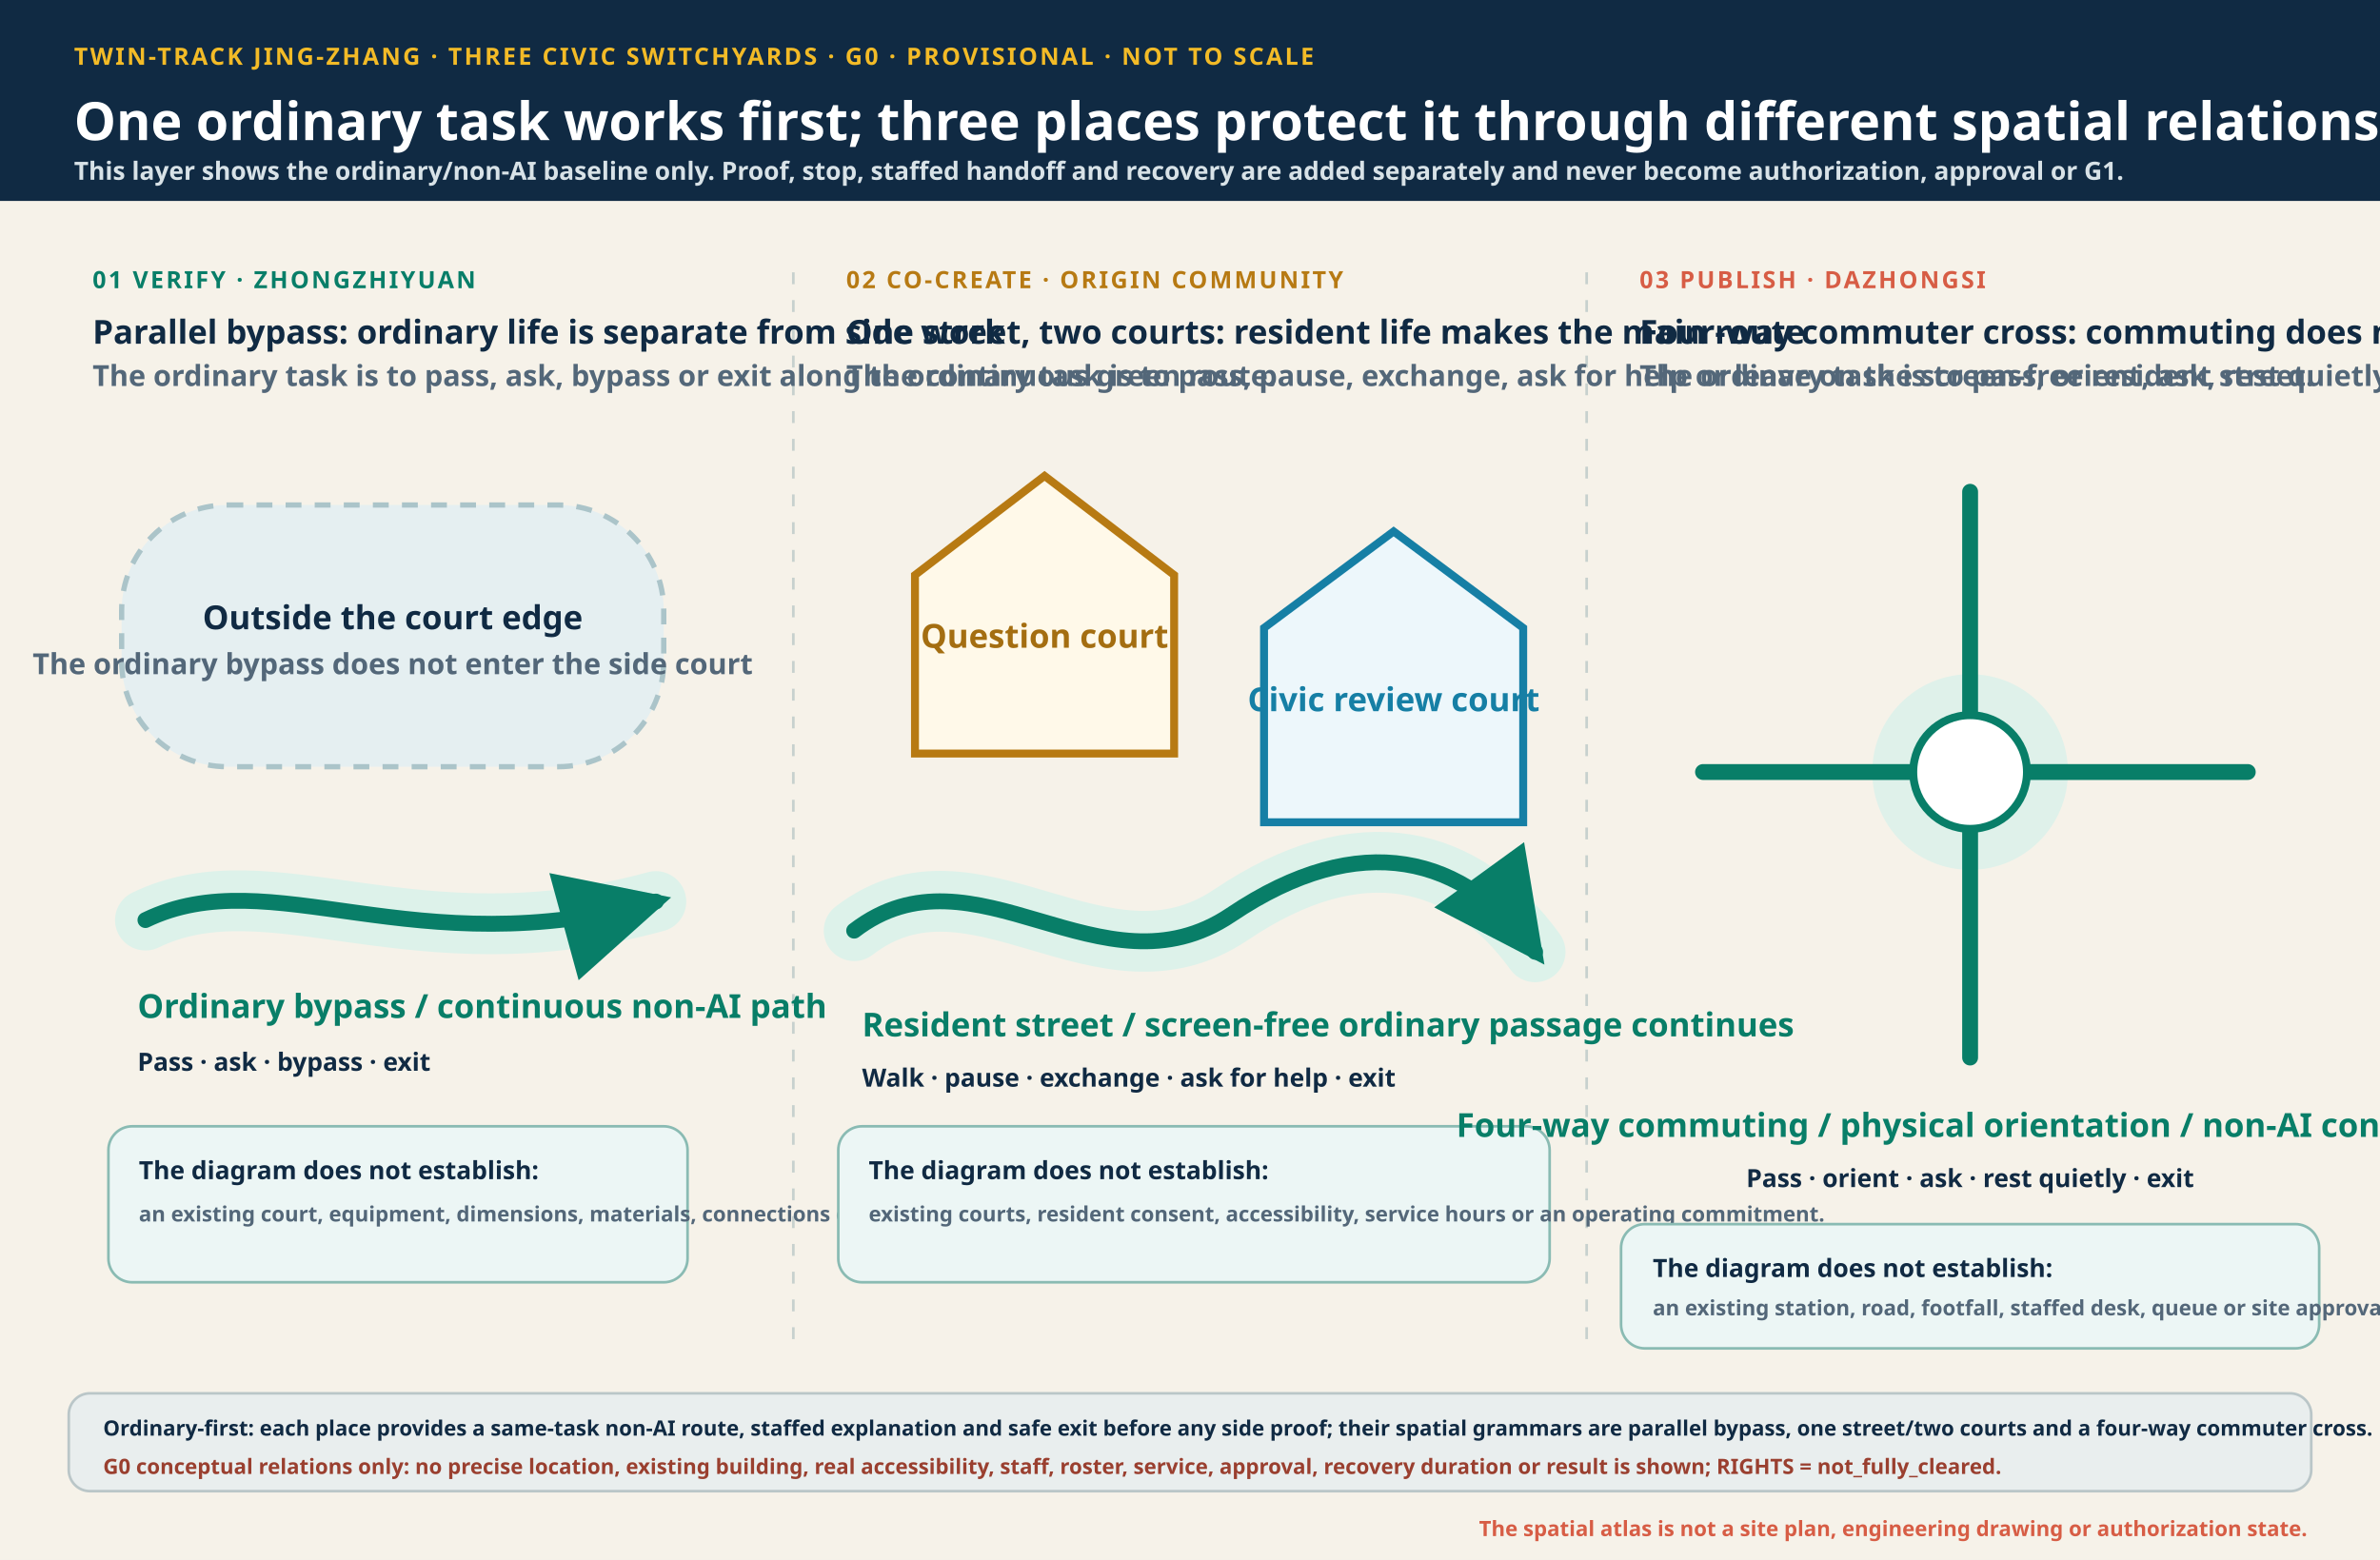
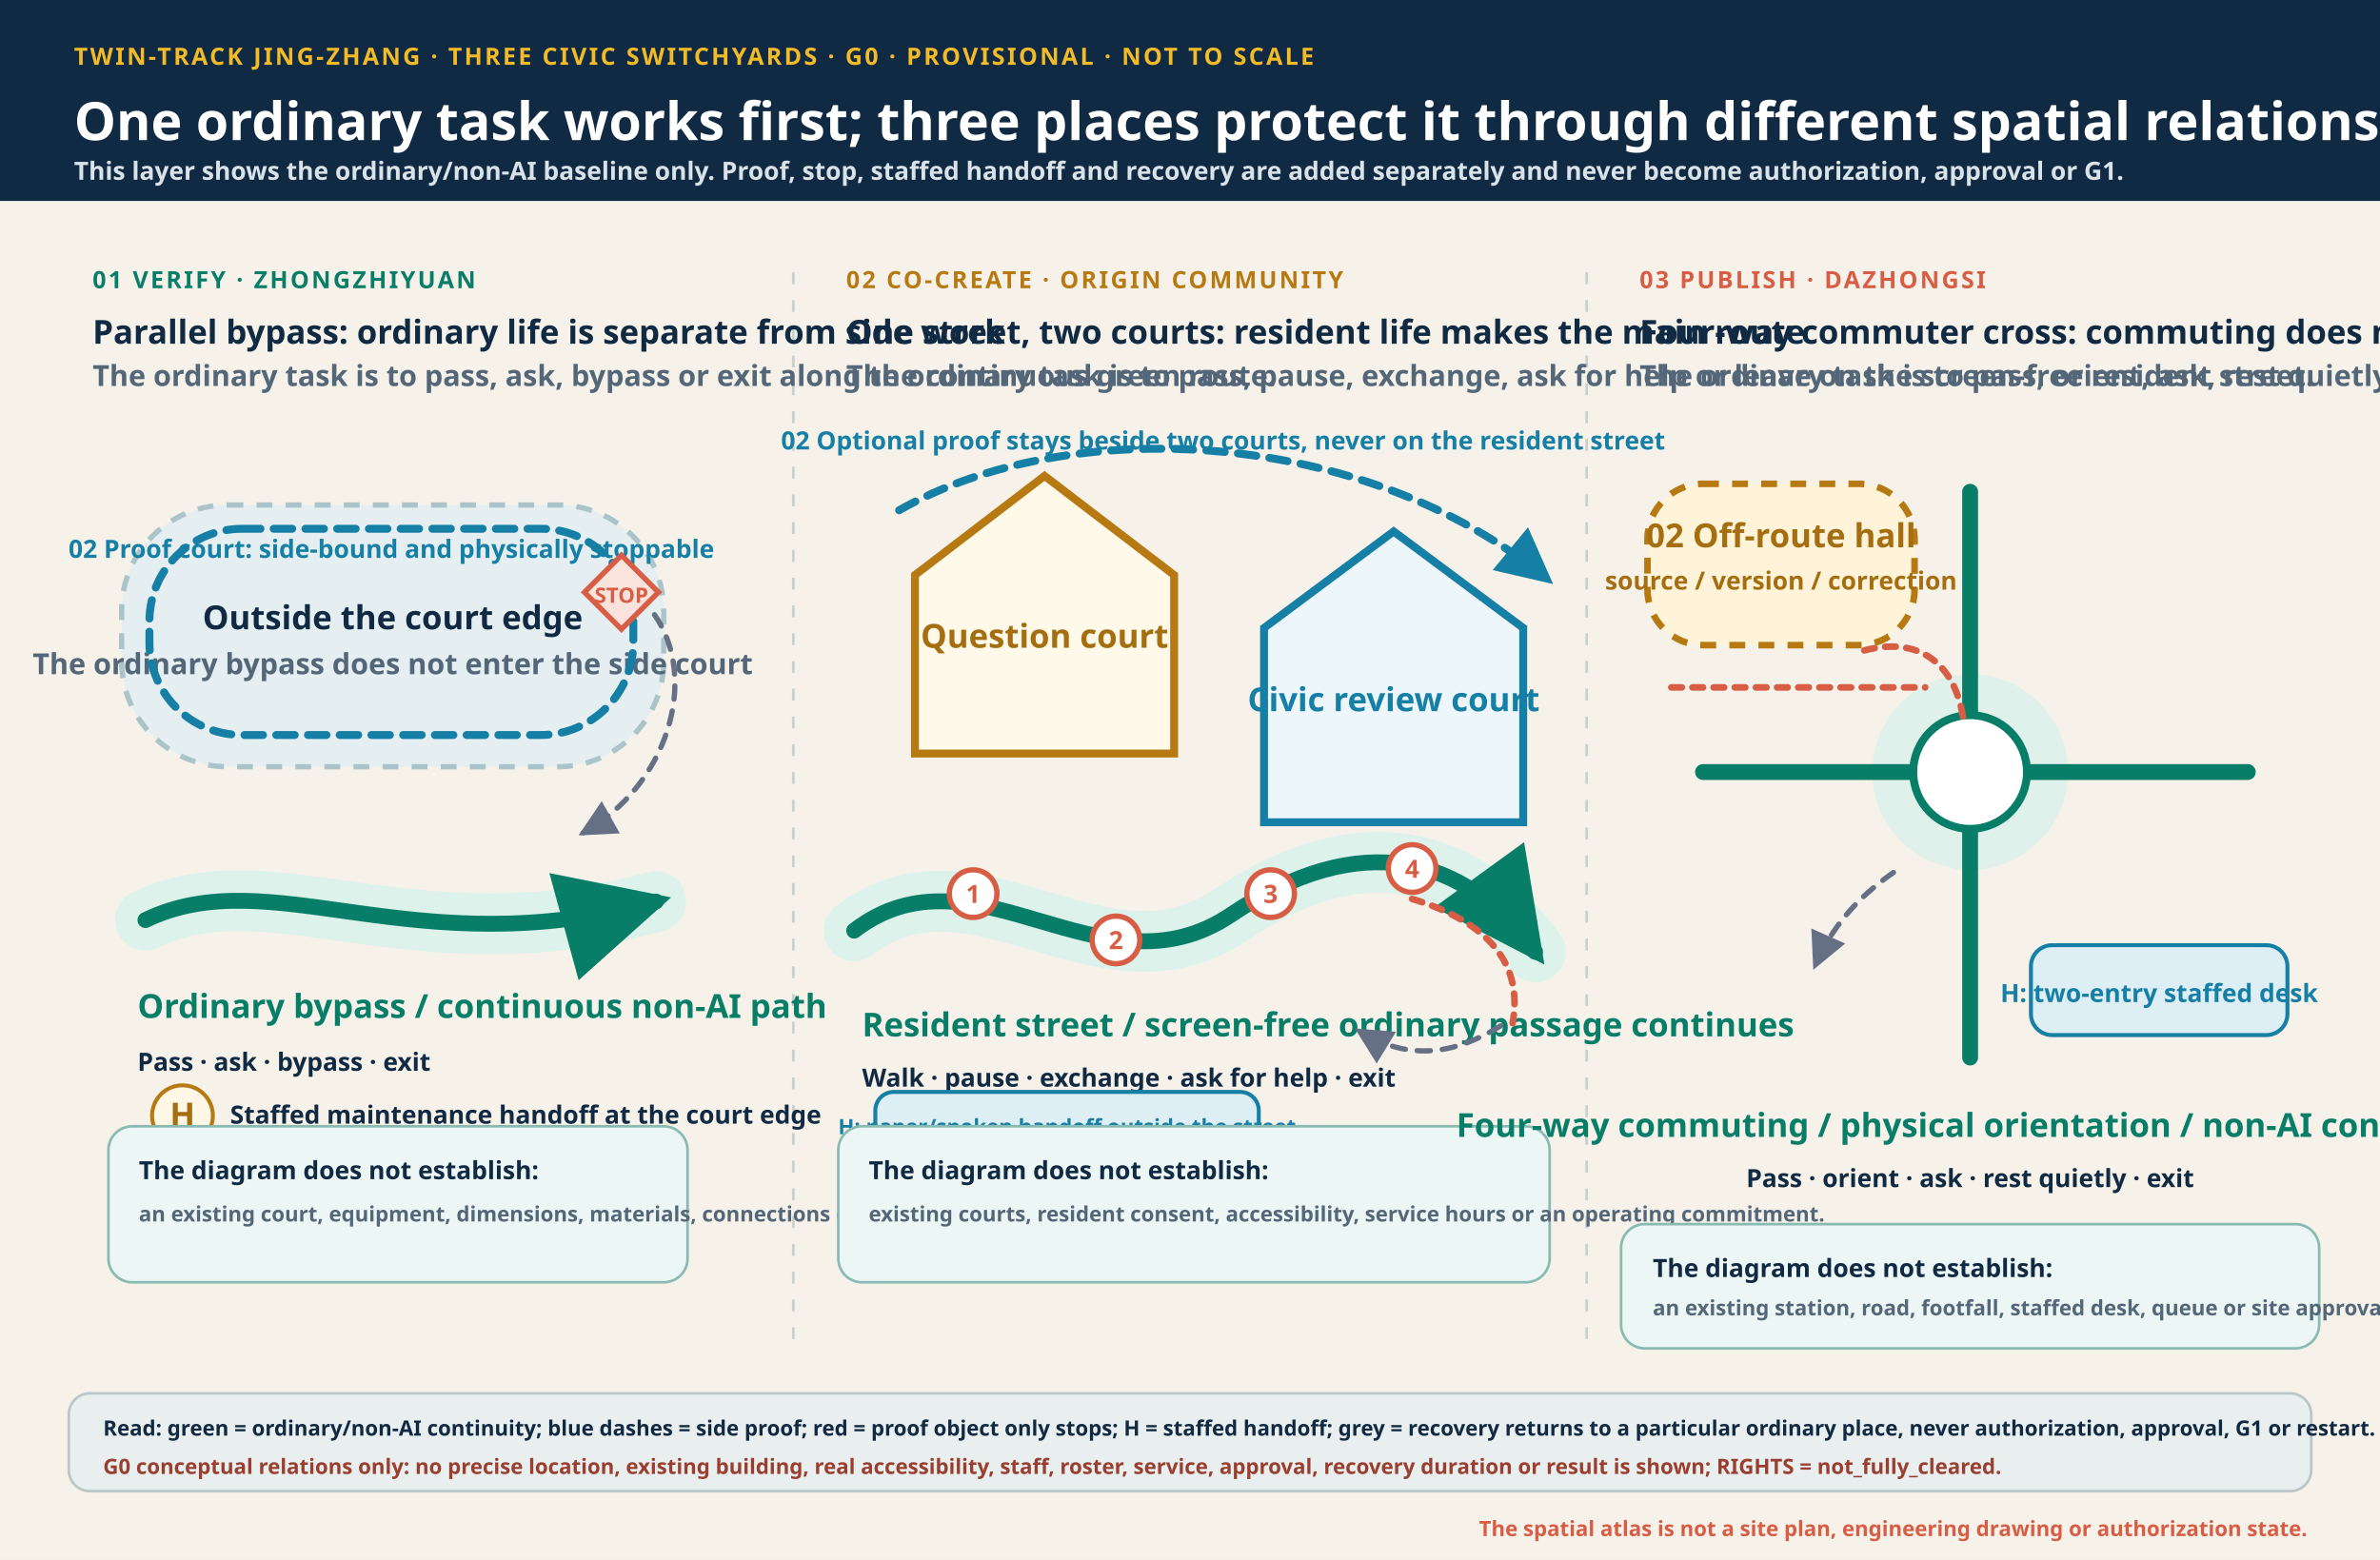
<svg xmlns="http://www.w3.org/2000/svg" width="1800" height="1180" viewBox="0 0 1800 1180" role="img" aria-labelledby="title desc">
  <defs>
-     <style>.s{font-family:"Segoe UI","Noto Sans",sans-serif}.ink{fill:#102A43}.muted{fill:#536779}.head{font-size:40px;font-weight:900}.sub{font-size:22px;font-weight:760}.body{font-size:25px;font-weight:800}.small{font-size:19px;font-weight:740}.micro{font-size:16px;font-weight:700}.k{font-size:18px;font-weight:900;letter-spacing:1.7px}.ordinary{fill:none;stroke:#087E68;stroke-width:12;stroke-linecap:round;stroke-linejoin:round}.halo{fill:none;stroke:#DDF2EA;stroke-width:46;stroke-linecap:round;stroke-linejoin:round}.dash{stroke-dasharray:12 10}</style>
+     <style>.s{font-family:"Segoe UI","Noto Sans",sans-serif}.ink{fill:#102A43}.muted{fill:#536779}.head{font-size:40px;font-weight:900}.sub{font-size:22px;font-weight:760}.body{font-size:25px;font-weight:800}.small{font-size:19px;font-weight:740}.micro{font-size:16px;font-weight:700}.k{font-size:18px;font-weight:900;letter-spacing:1.7px}.ordinary{fill:none;stroke:#087E68;stroke-width:12;stroke-linecap:round;stroke-linejoin:round}.halo{fill:none;stroke:#DDF2EA;stroke-width:46;stroke-linecap:round;stroke-linejoin:round}.proof{fill:none;stroke:#167FA5;stroke-width:6;stroke-linecap:round;stroke-linejoin:round;stroke-dasharray:14 10}.stop{fill:none;stroke:#D75D45;stroke-width:5;stroke-linecap:round;stroke-linejoin:round;stroke-dasharray:8 8}.recover{fill:none;stroke:#667085;stroke-width:4;stroke-linecap:round;stroke-linejoin:round;stroke-dasharray:10 9}.dash{stroke-dasharray:12 10}</style>
    <marker id="arrow" viewBox="0 0 16 16" refX="13" refY="8" markerWidth="8" markerHeight="8" orient="auto">
      <path d="M1 1 L15 8 L1 15 Z" fill="#087E68" />
+     </marker>
+     <marker id="blueArrow" viewBox="0 0 16 16" refX="13" refY="8" markerWidth="8" markerHeight="8" orient="auto">
+       <path d="M1 1 L15 8 L1 15 Z" fill="#167FA5" />
+     </marker>
+     <marker id="greyArrow" viewBox="0 0 16 16" refX="13" refY="8" markerWidth="8" markerHeight="8" orient="auto">
+       <path d="M1 1 L15 8 L1 15 Z" fill="#667085" />
    </marker>
  </defs>
  <rect width="1800" height="1180" fill="#F6F2E9" />
  <rect width="1800" height="152" fill="#102A43" />
  <text x="56" y="49" class="s k" fill="#F3BB27">TWIN-TRACK JING-ZHANG · THREE CIVIC SWITCHYARDS · G0 · PROVISIONAL · NOT TO SCALE</text>
  <text x="56" y="106" class="s head" fill="#FFF">One ordinary task works first; three places protect it through different spatial relations</text>
  <text x="56" y="136" class="s small" fill="#D8E2E7">This layer shows the ordinary/non-AI baseline only. Proof, stop, staffed handoff and recovery are added separately and never become authorization, approval or G1.</text>
  <path d="M600 206V1018M1200 206V1018" stroke="#C7D1CE" stroke-width="2" stroke-dasharray="9 12" />
  <g id="zhongzhiyuan-ordinary">
    <text x="70" y="218" class="s k" fill="#087E68">01 VERIFY · ZHONGZHIYUAN</text>
    <text x="70" y="260" class="s body ink">Parallel bypass: ordinary life is separate from side work</text>
    <text x="70" y="292" class="s sub muted">The ordinary task is to pass, ask, bypass or exit along the continuous green route.</text>
    <rect x="92" y="382" width="410" height="198" rx="80" fill="#E5EFF1" stroke="#ABC4C9" stroke-width="4" class="dash" />
    <text x="297" y="476" class="s body ink" text-anchor="middle">Outside the court edge</text>
    <text x="297" y="510" class="s sub muted" text-anchor="middle">The ordinary bypass does not enter the side court</text>
+     <rect x="113" y="400" width="366" height="156" rx="70" class="proof" />
+     <text x="296" y="422" class="s small" fill="#167FA5" text-anchor="middle">02 Proof court: side-bound and physically stoppable</text>
+     <path d="M470 420l28 28-28 28-28-28z" fill="#F9E3DC" stroke="#D75D45" stroke-width="4" />
+     <text x="470" y="456" class="s micro" fill="#D75D45" text-anchor="middle">STOP</text>
+     <path d="M495 465C529 514 505 594 441 630" class="recover" marker-end="url(#greyArrow)" />
    <path d="M110 696C205 650 313 732 496 682" class="halo" />
    <path d="M110 696C205 650 313 732 496 682" class="ordinary" marker-end="url(#arrow)" />
    <text x="104" y="770" class="s body" fill="#087E68">Ordinary bypass / continuous non-AI path</text>
    <text x="104" y="810" class="s small ink">Pass · ask · bypass · exit</text>
+     <circle cx="138" cy="844" r="23" fill="#FFF7E6" stroke="#B77A13" stroke-width="3" />
+     <text x="138" y="852" class="s body" fill="#A46E11" text-anchor="middle">H</text>
+     <text x="174" y="850" class="s small ink">Staffed maintenance handoff at the court edge</text>
    <rect x="82" y="852" width="438" height="118" rx="18" fill="#ECF6F5" stroke="#8ABBB3" stroke-width="2" />
    <text x="105" y="892" class="s small ink">The diagram does not establish:</text>
    <text x="105" y="924" class="s micro muted">an existing court, equipment, dimensions, materials, connections or accessibility result.</text>
  </g>
  <g id="origin-community-ordinary">
    <text x="640" y="218" class="s k" fill="#B77A13">02 CO-CREATE · ORIGIN COMMUNITY</text>
    <text x="640" y="260" class="s body ink">One street, two courts: resident life makes the main route</text>
    <text x="640" y="292" class="s sub muted">The ordinary task is to pass, pause, exchange, ask for help or leave on the screen-free resident street.</text>
    <path d="M692 435L790 360L888 435V570H692Z" fill="#FFF9E9" stroke="#B77A13" stroke-width="6" />
    <text x="790" y="490" class="s body" fill="#A46E11" text-anchor="middle">Question court</text>
    <path d="M956 475L1054 402L1152 475V622H956Z" fill="#EDF7FB" stroke="#167FA5" stroke-width="6" />
    <text x="1054" y="538" class="s body" fill="#167FA5" text-anchor="middle">Civic review court</text>
+     <path d="M680 386C810 312 1032 324 1170 438" class="proof" marker-end="url(#blueArrow)" />
+     <text x="925" y="340" class="s small" fill="#167FA5" text-anchor="middle">02 Optional proof stays beside two courts, never on the resident street</text>
    <path d="M646 704C737 634 833 758 931 692S1108 647 1161 720" class="halo" />
    <path d="M646 704C737 634 833 758 931 692S1108 647 1161 720" class="ordinary" marker-end="url(#arrow)" />
    <text x="652" y="784" class="s body" fill="#087E68">Resident street / screen-free ordinary passage continues</text>
    <text x="652" y="822" class="s small ink">Walk · pause · exchange · ask for help · exit</text>
+     <g fill="#FFF" stroke="#D75D45" stroke-width="4">
+       <circle cx="736" cy="676" r="18" />
+       <circle cx="844" cy="711" r="18" />
+       <circle cx="961" cy="676" r="18" />
+       <circle cx="1068" cy="657" r="18" />
+     </g>
+     <g class="s small" fill="#D75D45" text-anchor="middle">
+       <text x="736" y="683">1</text>
+       <text x="844" y="718">2</text>
+       <text x="961" y="683">3</text>
+       <text x="1068" y="664">4</text>
+     </g>
+     <path d="M1068 680C1127 698 1152 730 1144 774" class="stop" />
+     <path d="M1135 776C1098 799 1064 802 1028 780" class="recover" marker-end="url(#greyArrow)" />
+     <rect x="662" y="826" width="290" height="48" rx="14" fill="#DDEEF4" stroke="#167FA5" stroke-width="3" />
+     <text x="807" y="858" class="s micro" fill="#167FA5" text-anchor="middle">H: paper/spoken handoff outside the street</text>
    <rect x="634" y="852" width="538" height="118" rx="18" fill="#ECF6F5" stroke="#8ABBB3" stroke-width="2" />
    <text x="657" y="892" class="s small ink">The diagram does not establish:</text>
    <text x="657" y="924" class="s micro muted">existing courts, resident consent, accessibility, service hours or an operating commitment.</text>
  </g>
  <g id="dazhongsi-ordinary">
    <text x="1240" y="218" class="s k" fill="#D75D45">03 PUBLISH · DAZHONGSI</text>
    <text x="1240" y="260" class="s body ink">Four-way commuter cross: commuting does not become a service queue</text>
    <text x="1240" y="292" class="s sub muted">The ordinary task is to pass, orient, ask, rest quietly or exit through four directions.</text>
    <circle cx="1490" cy="584" r="74" fill="#DFF1EA" />
    <path d="M1288 584H1700M1490 372V800" class="ordinary" stroke-width="28" />
    <circle cx="1490" cy="584" r="43" fill="#FFF" stroke="#087E68" stroke-width="6" />
+     <rect x="1246" y="366" width="202" height="122" rx="42" fill="#FFF4D9" stroke="#B77A13" stroke-width="5" class="dash" />
+     <text x="1347" y="414" class="s body" fill="#A46E11" text-anchor="middle">02 Off-route hall</text>
+     <text x="1347" y="446" class="s small" fill="#A46E11" text-anchor="middle">source / version / correction</text>
+     <path d="M1264 520H1456" class="stop" />
+     <path d="M1410 492C1456 480 1480 507 1485 545" class="stop" />
+     <path d="M1432 660C1402 681 1385 703 1373 730" class="recover" marker-end="url(#greyArrow)" />
    <text x="1490" y="860" class="s body" fill="#087E68" text-anchor="middle">Four-way commuting / physical orientation / non-AI continues</text>
    <text x="1490" y="898" class="s small ink" text-anchor="middle">Pass · orient · ask · rest quietly · exit</text>
+     <rect x="1536" y="715" width="194" height="68" rx="16" fill="#DDEEF4" stroke="#167FA5" stroke-width="3" />
+     <text x="1633" y="758" class="s small" fill="#167FA5" text-anchor="middle">H: two-entry staffed desk</text>
    <rect x="1226" y="926" width="528" height="94" rx="18" fill="#ECF6F5" stroke="#8ABBB3" stroke-width="2" />
    <text x="1250" y="966" class="s small ink">The diagram does not establish:</text>
    <text x="1250" y="995" class="s micro muted">an existing station, road, footfall, staffed desk, queue or site approval.</text>
  </g>
  <rect x="52" y="1054" width="1696" height="74" rx="16" fill="#E9EEEE" stroke="#BAC6C8" stroke-width="2" />
-   <text x="78" y="1086" class="s micro ink">Ordinary-first: each place provides a same-task non-AI route, staffed explanation and safe exit before any side proof; their spatial grammars are parallel bypass, one street/two courts and a four-way commuter cross.</text>
+   <text x="78" y="1086" class="s micro ink">Read: green = ordinary/non-AI continuity; blue dashes = side proof; red = proof object only stops; H = staffed handoff; grey = recovery returns to a particular ordinary place, never authorization, approval, G1 or restart.</text>
  <text x="78" y="1115" class="s micro" fill="#9A3F2F">G0 conceptual relations only: no precise location, existing building, real accessibility, staff, roster, service, approval, recovery duration or result is shown; RIGHTS = not_fully_cleared.</text>
  <text x="1745" y="1162" class="s micro" fill="#D75D45" text-anchor="end">The spatial atlas is not a site plan, engineering drawing or authorization state.</text>
</svg>
